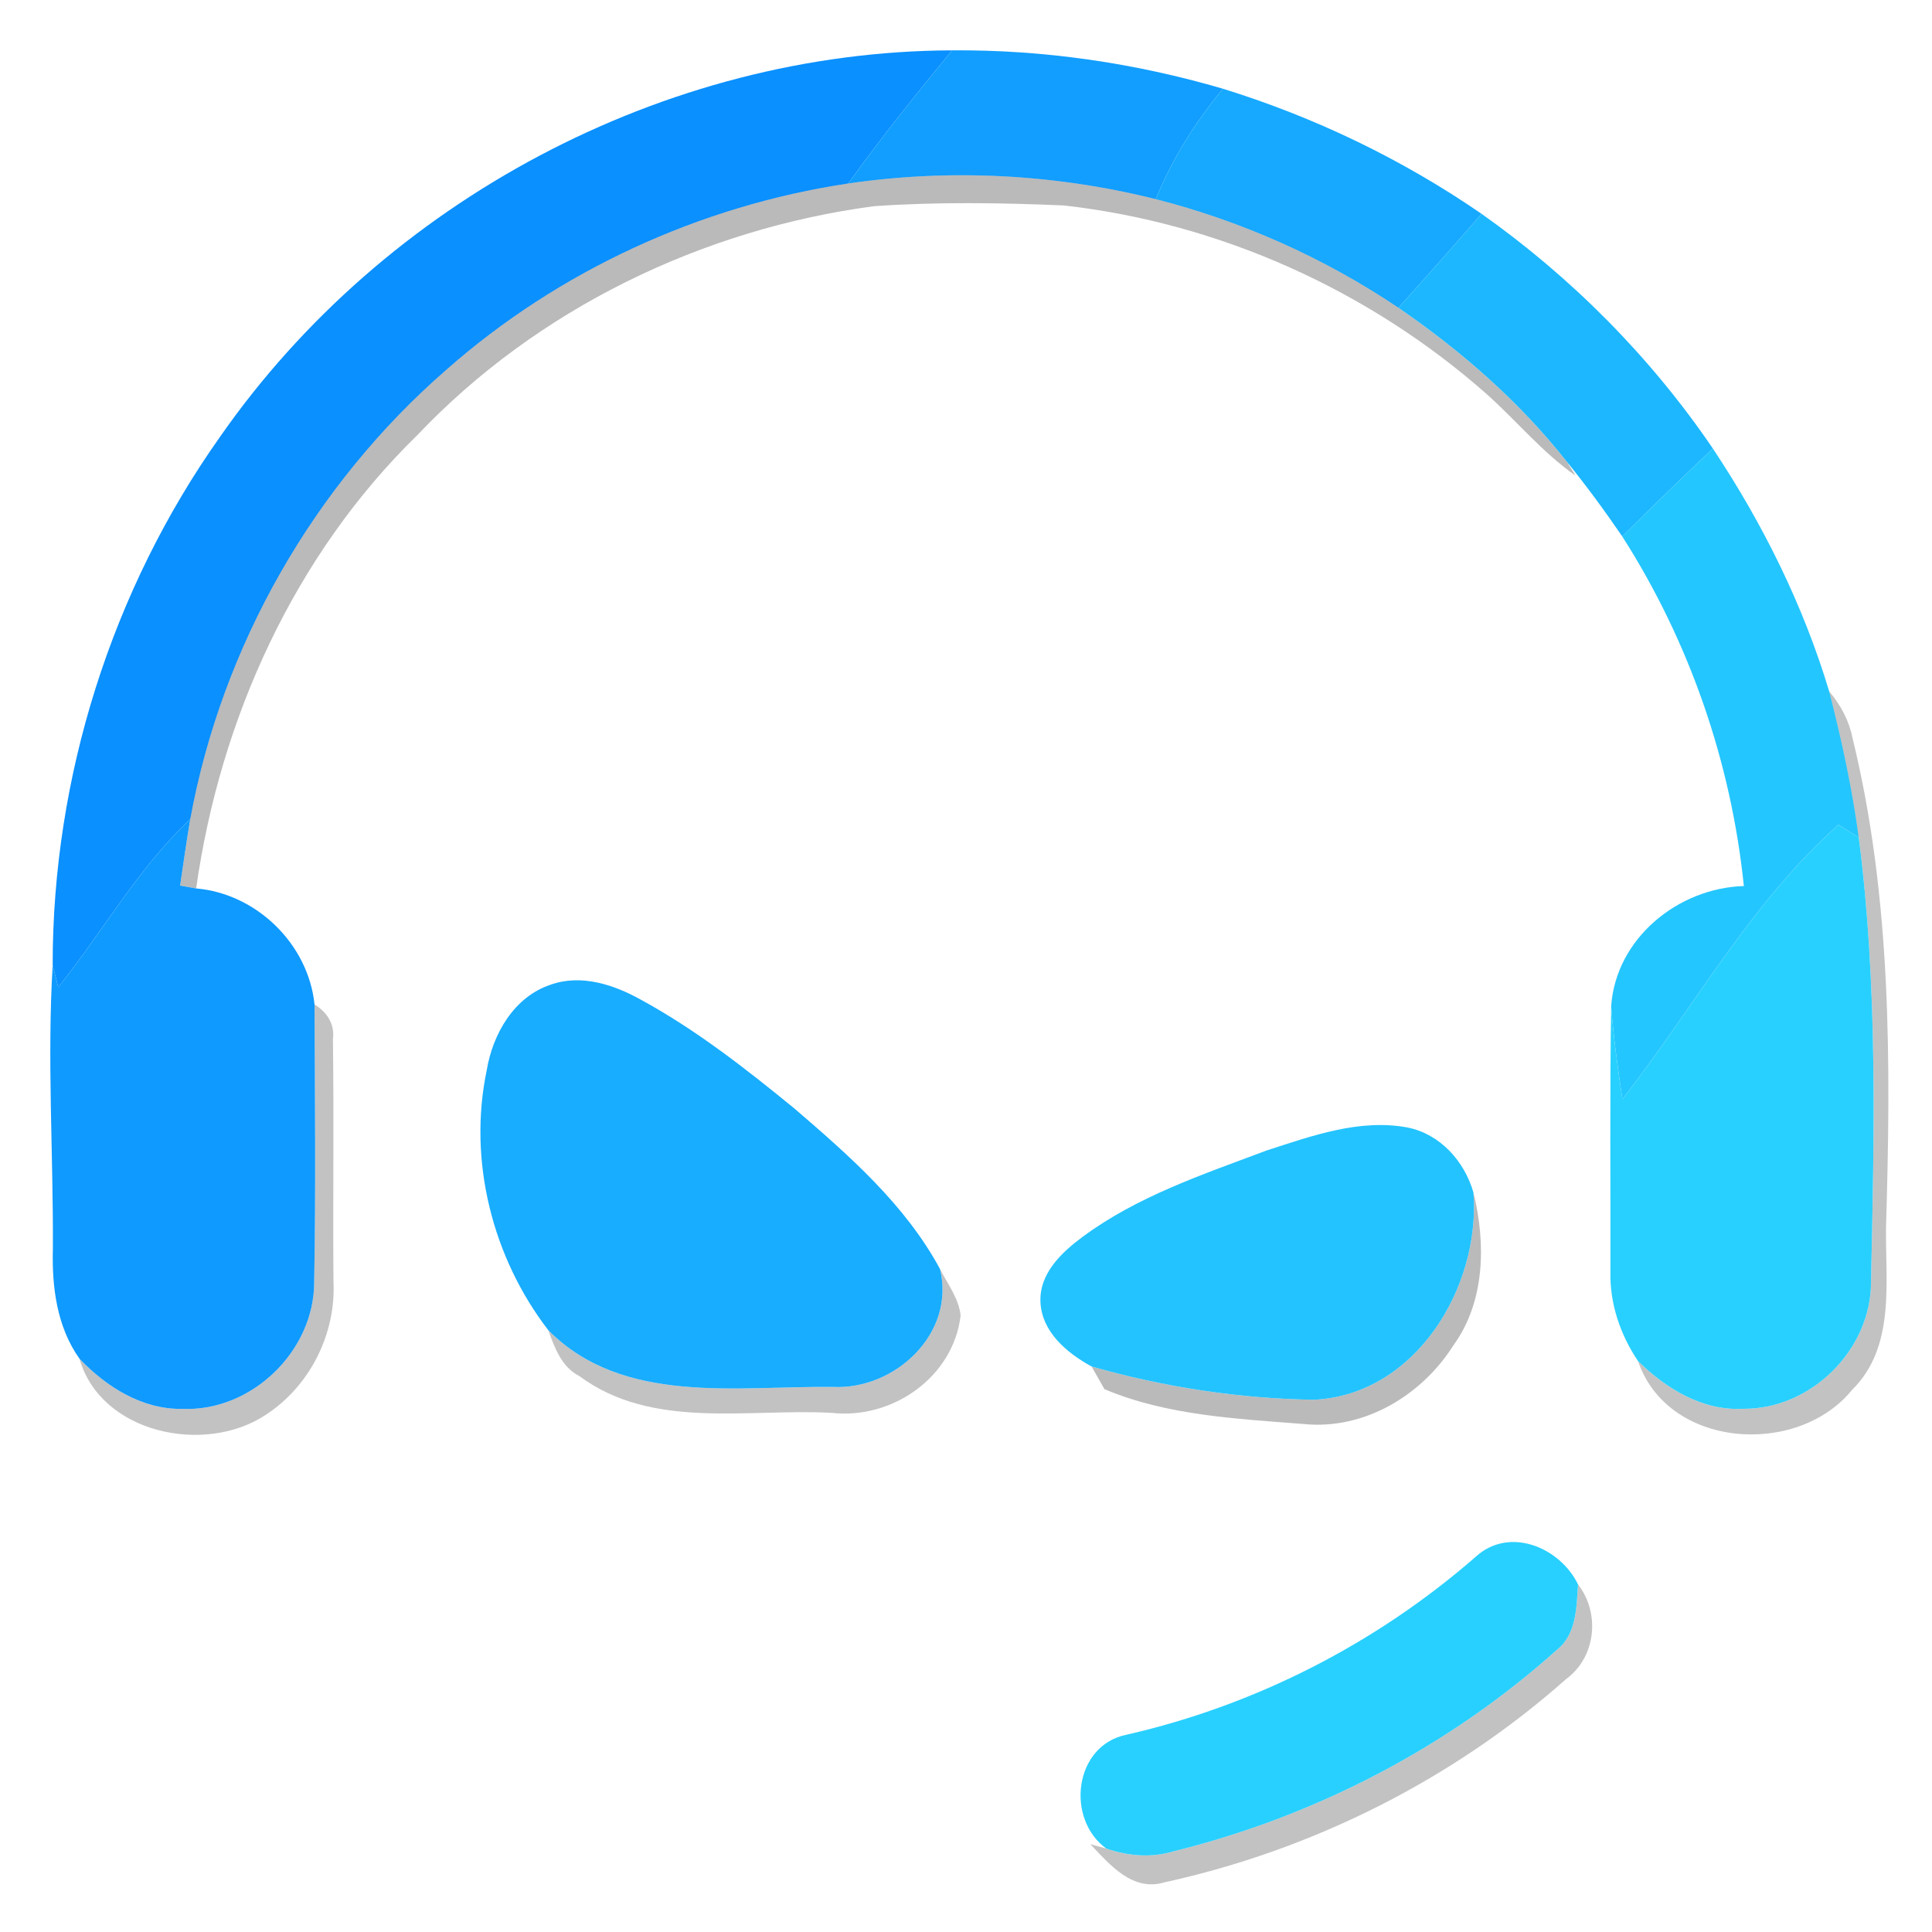
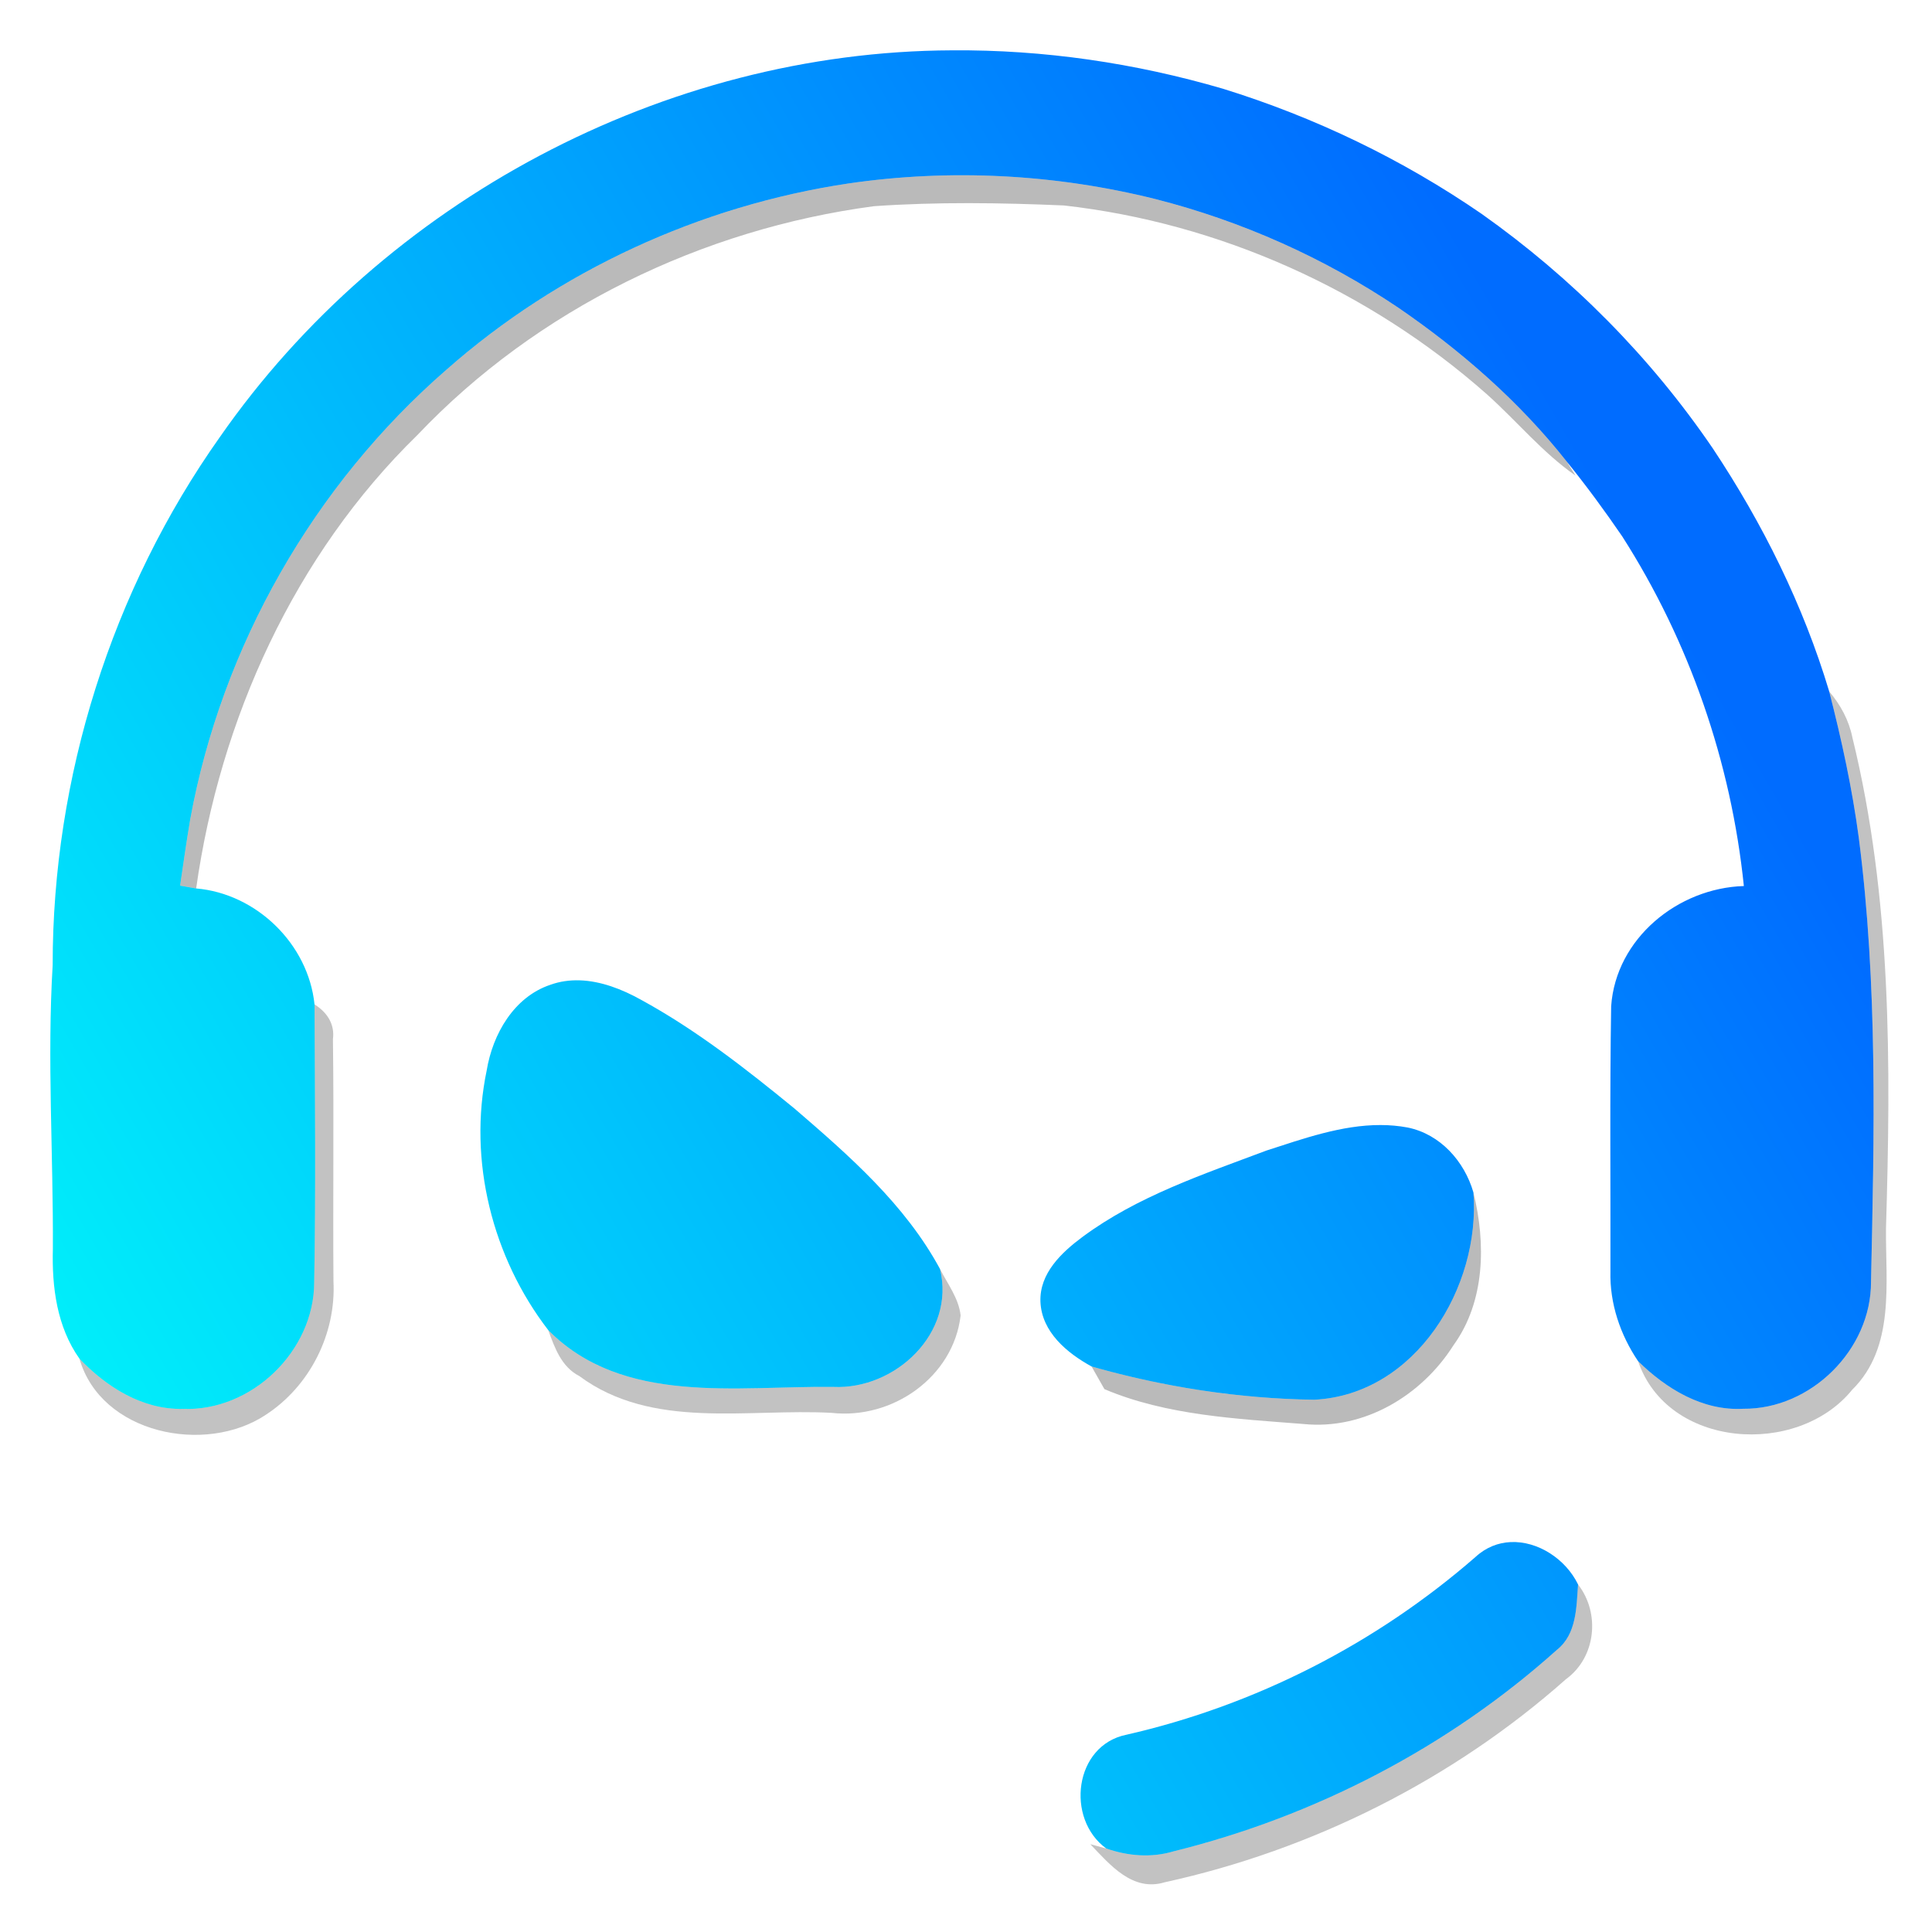
- <svg xmlns="http://www.w3.org/2000/svg" width="192" height="192" viewBox="0 0 192 192" fill="none">
-   <path d="M21.856 43.425C38.177 19.98 66.031 5.107 94.613 5.003C91.064 9.331 87.556 13.701 84.288 18.238C69.591 20.439 55.539 26.894 44.381 36.729C31.193 48.191 22.054 64.201 18.911 81.399C13.706 86.29 10.22 92.579 5.785 98.107C5.65 97.554 5.369 96.459 5.234 95.906C5.223 77.269 11.083 58.642 21.856 43.425Z" fill="#0A90FF" />
-   <path d="M94.613 5.003C103.721 4.93 112.808 6.265 121.541 8.82C118.782 12.126 116.492 15.797 114.858 19.792C104.887 17.299 94.447 16.747 84.288 18.238C87.556 13.701 91.064 9.331 94.613 5.003Z" fill="#119EFF" />
-   <path d="M121.541 8.82C130.669 11.646 139.36 15.829 147.24 21.252C144.513 24.391 141.754 27.499 138.975 30.586C131.627 25.643 123.435 21.982 114.858 19.792C116.492 15.797 118.782 12.126 121.541 8.82Z" fill="#16A9FF" />
-   <path opacity="0.27" d="M44.381 36.729C55.539 26.894 69.591 20.439 84.288 18.238C94.447 16.746 104.887 17.299 114.858 19.792C123.435 21.982 131.627 25.643 138.975 30.586C145.22 34.873 151.008 39.921 155.712 45.886L156.576 47.263C153.277 44.969 150.727 41.829 147.75 39.17C136.071 28.845 121.208 22.159 105.73 20.418C99.443 20.146 93.135 20.053 86.859 20.491C69.799 22.754 53.384 30.691 41.477 43.237C29.257 55.158 21.867 71.47 19.494 88.293C19.098 88.22 18.297 88.074 17.901 88.011C18.224 85.8 18.536 83.6 18.911 81.399C22.054 64.201 31.193 48.191 44.381 36.729Z" fill="black" />
-   <path opacity="0.27" d="M146.428 118.507C147.667 123.545 147.604 129.322 144.45 133.682C141.286 138.688 135.561 142.13 129.535 141.515C122.904 140.993 115.941 140.67 109.758 138.052C109.435 137.489 108.8 136.362 108.478 135.799C115.649 137.843 123.154 139.001 130.607 139.105C140.682 138.605 147.156 127.914 146.428 118.507Z" fill="black" />
-   <path d="M147.24 21.252C156.202 27.593 164.039 35.488 170.222 44.572C167.183 47.451 164.185 50.361 161.219 53.312C159.48 50.767 157.659 48.285 155.712 45.886C151.008 39.921 145.22 34.873 138.975 30.586C141.754 27.499 144.513 24.391 147.24 21.252Z" fill="#1CB7FF" />
-   <path d="M161.219 53.312C164.185 50.361 167.183 47.451 170.222 44.572C175.177 52.029 179.205 60.123 181.786 68.717C183.014 73.493 184.066 78.333 184.721 83.224C184.045 82.807 183.368 82.39 182.702 81.972C173.969 89.722 168.349 100.13 161.229 109.246C160.781 106.169 160.344 103.092 160.115 99.995C160.584 93.257 166.756 88.251 173.303 88.053C172.033 75.725 167.891 63.752 161.219 53.312Z" fill="#24C6FF" />
-   <path opacity="0.24" d="M181.786 68.717C182.9 70.031 183.743 71.574 184.087 73.285C188 89.221 187.917 105.773 187.428 122.074C187.376 127.508 188.354 133.891 184.066 138.115C178.612 144.831 165.736 143.955 162.79 135.267C165.569 138 169.202 140.232 173.241 140.002C179.954 140.075 185.971 134.131 185.939 127.383C186.262 112.667 186.616 97.867 184.721 83.224C184.066 78.333 183.014 73.493 181.786 68.717Z" fill="black" />
-   <path opacity="0.24" d="M31.256 99.817C32.494 100.589 33.285 101.768 33.087 103.27C33.191 111.29 33.077 119.31 33.139 127.331C33.41 132.556 30.787 137.76 26.405 140.607C20.399 144.602 10.032 142.495 7.898 135.028C10.573 137.833 14.144 140.096 18.151 140.013C24.989 140.294 31.224 134.277 31.224 127.424C31.391 118.226 31.297 109.016 31.256 99.817Z" fill="black" />
-   <path opacity="0.24" d="M93.416 126.11C94.176 127.602 95.279 129.03 95.467 130.73C94.749 136.873 88.659 141.087 82.654 140.409C74.285 139.95 64.824 142.13 57.569 136.748C55.799 135.841 55.123 133.943 54.488 132.191C61.919 139.71 73.296 137.708 82.82 137.833C88.961 138.115 94.988 132.493 93.416 126.11Z" fill="black" />
-   <path opacity="0.24" d="M156.826 157.461C159.054 160.33 158.606 164.71 155.619 166.879C144.356 176.871 130.419 183.848 115.743 187.06C112.547 188.03 110.299 185.308 108.353 183.274L109.935 183.702C112.09 184.453 114.411 184.651 116.628 183.984C130.679 180.511 143.94 173.638 154.724 163.959C156.691 162.395 156.66 159.735 156.826 157.461Z" fill="black" />
-   <path d="M5.785 98.107C10.22 92.579 13.706 86.29 18.911 81.399C18.536 83.6 18.224 85.8 17.901 88.011C18.297 88.074 19.098 88.22 19.494 88.293C25.489 88.804 30.641 93.82 31.256 99.817C31.297 109.016 31.391 118.226 31.224 127.424C31.224 134.277 24.989 140.294 18.151 140.013C14.144 140.096 10.573 137.833 7.898 135.027C5.65 131.857 5.15 127.904 5.255 124.118C5.307 114.711 4.672 105.303 5.234 95.906C5.369 96.459 5.65 97.554 5.785 98.107Z" fill="#0F9AFF" />
-   <path d="M182.702 81.973C183.368 82.39 184.045 82.807 184.721 83.224C186.616 97.867 186.262 112.667 185.939 127.383C185.97 134.131 179.954 140.075 173.241 140.002C169.202 140.232 165.569 138 162.79 135.267C161.021 132.65 159.959 129.531 160.042 126.34C160.063 117.558 159.97 108.776 160.115 99.995C160.344 103.092 160.781 106.169 161.229 109.246C168.349 100.13 173.969 89.722 182.702 81.973Z" fill="#28D0FF" />
-   <path d="M146.646 154.718C149.977 151.652 155.025 153.759 156.826 157.461C156.66 159.735 156.691 162.395 154.724 163.959C143.94 173.638 130.679 180.511 116.628 183.984C114.411 184.651 112.089 184.453 109.935 183.702C105.865 180.73 106.76 173.439 111.944 172.397C124.746 169.476 136.737 163.354 146.646 154.718Z" fill="#28D0FF" />
-   <path d="M48.367 106.378C48.961 102.769 51.074 99.077 54.696 97.867C57.735 96.772 60.993 97.846 63.689 99.348C69.174 102.341 74.118 106.211 78.938 110.153C84.382 114.836 89.95 119.696 93.416 126.11C94.988 132.493 88.961 138.115 82.82 137.833C73.296 137.708 61.919 139.71 54.488 132.191C48.929 124.973 46.494 115.347 48.367 106.378Z" fill="#18ADFF" />
-   <path d="M125.871 114.335C130.357 112.886 135.114 111.154 139.891 112.051C143.128 112.708 145.533 115.399 146.428 118.507C147.156 127.915 140.682 138.605 130.607 139.105C123.154 139.001 115.649 137.843 108.478 135.799C106.042 134.464 103.523 132.378 103.398 129.375C103.284 126.548 105.501 124.462 107.583 122.919C113.047 118.872 119.573 116.703 125.871 114.335Z" fill="#23C3FF" />
+ <svg xmlns="http://www.w3.org/2000/svg" xmlns:xlink="http://www.w3.org/1999/xlink" width="192" height="192" viewBox="0 0 192 192" fill="none" version="1.1" id="svg16">
+   <defs id="defs16">
+     <linearGradient id="linearGradient16">
+       <stop style="stop-color:#00f1fa;stop-opacity:1;" offset="0" id="stop16" />
+       <stop style="stop-color:#006cff;stop-opacity:1;" offset="1" id="stop17" />
+     </linearGradient>
+     <linearGradient xlink:href="#linearGradient16" id="linearGradient17" x1="31.311" y1="184.39" x2="186.196" y2="94.694" gradientUnits="userSpaceOnUse" />
+   </defs>
+   <path id="path1" d="M 94.613 5.002 C 66.031 5.106 38.176 19.98 21.855 43.426 C 11.082 58.642 5.224 77.269 5.234 95.906 C 4.672 105.303 5.306 114.71 5.254 124.117 C 5.15 127.903 5.65 131.857 7.898 135.027 C 10.573 137.833 14.143 140.097 18.15 140.014 C 24.989 140.295 31.225 134.277 31.225 127.424 C 31.391 118.226 31.298 109.017 31.256 99.818 C 30.642 93.821 25.49 88.804 19.494 88.293 C 19.099 88.22 18.296 88.074 17.9 88.012 C 18.223 85.801 18.535 83.599 18.91 81.398 C 22.054 64.2 31.193 48.191 44.381 36.729 C 55.539 26.893 69.59 20.439 84.287 18.238 C 94.446 16.747 104.886 17.298 114.857 19.791 C 123.434 21.981 131.627 25.642 138.975 30.586 C 145.22 34.873 151.009 39.921 155.713 45.887 C 157.66 48.286 159.48 50.768 161.219 53.312 C 167.891 63.752 172.033 75.725 173.303 88.053 C 166.756 88.251 160.584 93.257 160.115 99.994 C 159.97 108.775 160.064 117.558 160.043 126.34 C 159.96 129.531 161.02 132.651 162.789 135.268 C 165.568 138.001 169.201 140.232 173.24 140.002 C 179.953 140.075 185.97 134.131 185.939 127.383 C 186.262 112.667 186.616 97.868 184.721 83.225 C 184.066 78.333 183.013 73.493 181.785 68.717 C 179.204 60.123 175.178 52.029 170.223 44.572 C 164.04 35.488 156.202 27.593 147.24 21.252 C 139.36 15.829 130.669 11.647 121.541 8.82 C 112.808 6.265 103.721 4.929 94.613 5.002 z M 57.586 97.424 C 56.617 97.396 55.645 97.525 54.695 97.867 C 51.073 99.077 48.96 102.77 48.367 106.379 C 46.494 115.348 48.93 124.973 54.488 132.191 C 61.92 139.71 73.296 137.707 82.82 137.832 C 88.961 138.114 94.988 132.492 93.416 126.109 C 89.95 119.695 84.381 114.835 78.938 110.152 C 74.118 106.21 69.175 102.34 63.689 99.348 C 61.836 98.315 59.717 97.486 57.586 97.424 z M 137.207 111.805 C 133.339 111.794 129.516 113.159 125.871 114.336 C 119.573 116.704 113.046 118.873 107.582 122.92 C 105.5 124.463 103.284 126.548 103.398 129.375 C 103.523 132.378 106.043 134.464 108.479 135.799 C 115.65 137.843 123.154 139.001 130.607 139.105 C 140.682 138.605 147.156 127.916 146.428 118.508 C 145.533 115.4 143.128 112.708 139.891 112.051 C 138.995 111.883 138.1 111.807 137.207 111.805 z M 150.121 153.25 C 148.896 153.307 147.687 153.761 146.646 154.719 C 136.737 163.355 124.745 169.475 111.943 172.396 C 106.759 173.438 105.866 180.729 109.936 183.701 C 112.09 184.452 114.412 184.651 116.629 183.984 C 130.68 180.511 143.941 173.638 154.725 163.959 C 156.692 162.395 156.66 159.735 156.826 157.461 C 155.588 154.916 152.816 153.125 150.121 153.25 z " style="fill:url(#linearGradient17);fill-opacity:1;stroke:none;stroke-opacity:1" />
+   <path opacity="0.27" d="M44.381 36.729C55.539 26.894 69.591 20.439 84.288 18.238C94.447 16.746 104.887 17.299 114.858 19.792C123.435 21.982 131.627 25.643 138.975 30.586C145.22 34.873 151.008 39.921 155.712 45.886L156.576 47.263C153.277 44.969 150.727 41.829 147.75 39.17C136.071 28.845 121.208 22.159 105.73 20.418C99.443 20.146 93.135 20.053 86.859 20.491C69.799 22.754 53.384 30.691 41.477 43.237C29.257 55.158 21.867 71.47 19.494 88.293C19.098 88.22 18.297 88.074 17.901 88.011C18.224 85.8 18.536 83.6 18.911 81.399C22.054 64.201 31.193 48.191 44.381 36.729Z" fill="black" id="path4" />
+   <path opacity="0.27" d="M146.428 118.507C147.667 123.545 147.604 129.322 144.45 133.682C141.286 138.688 135.561 142.13 129.535 141.515C122.904 140.993 115.941 140.67 109.758 138.052C109.435 137.489 108.8 136.362 108.478 135.799C115.649 137.843 123.154 139.001 130.607 139.105C140.682 138.605 147.156 127.914 146.428 118.507Z" fill="black" id="path5" />
+   <path opacity="0.24" d="M181.786 68.717C182.9 70.031 183.743 71.574 184.087 73.285C188 89.221 187.917 105.773 187.428 122.074C187.376 127.508 188.354 133.891 184.066 138.115C178.612 144.831 165.736 143.955 162.79 135.267C165.569 138 169.202 140.232 173.241 140.002C179.954 140.075 185.971 134.131 185.939 127.383C186.262 112.667 186.616 97.867 184.721 83.224C184.066 78.333 183.014 73.493 181.786 68.717Z" fill="black" id="path8" />
+   <path opacity="0.24" d="M31.256 99.817C32.494 100.589 33.285 101.768 33.087 103.27C33.191 111.29 33.077 119.31 33.139 127.331C33.41 132.556 30.787 137.76 26.405 140.607C20.399 144.602 10.032 142.495 7.898 135.028C10.573 137.833 14.144 140.096 18.151 140.013C24.989 140.294 31.224 134.277 31.224 127.424C31.391 118.226 31.297 109.016 31.256 99.817Z" fill="black" id="path9" />
+   <path opacity="0.24" d="M93.416 126.11C94.176 127.602 95.279 129.03 95.467 130.73C94.749 136.873 88.659 141.087 82.654 140.409C74.285 139.95 64.824 142.13 57.569 136.748C55.799 135.841 55.123 133.943 54.488 132.191C61.919 139.71 73.296 137.708 82.82 137.833C88.961 138.115 94.988 132.493 93.416 126.11Z" fill="black" id="path10" />
+   <path opacity="0.24" d="M156.826 157.461C159.054 160.33 158.606 164.71 155.619 166.879C144.356 176.871 130.419 183.848 115.743 187.06C112.547 188.03 110.299 185.308 108.353 183.274L109.935 183.702C112.09 184.453 114.411 184.651 116.628 183.984C130.679 180.511 143.94 173.638 154.724 163.959C156.691 162.395 156.66 159.735 156.826 157.461Z" fill="black" id="path11" />
</svg>
